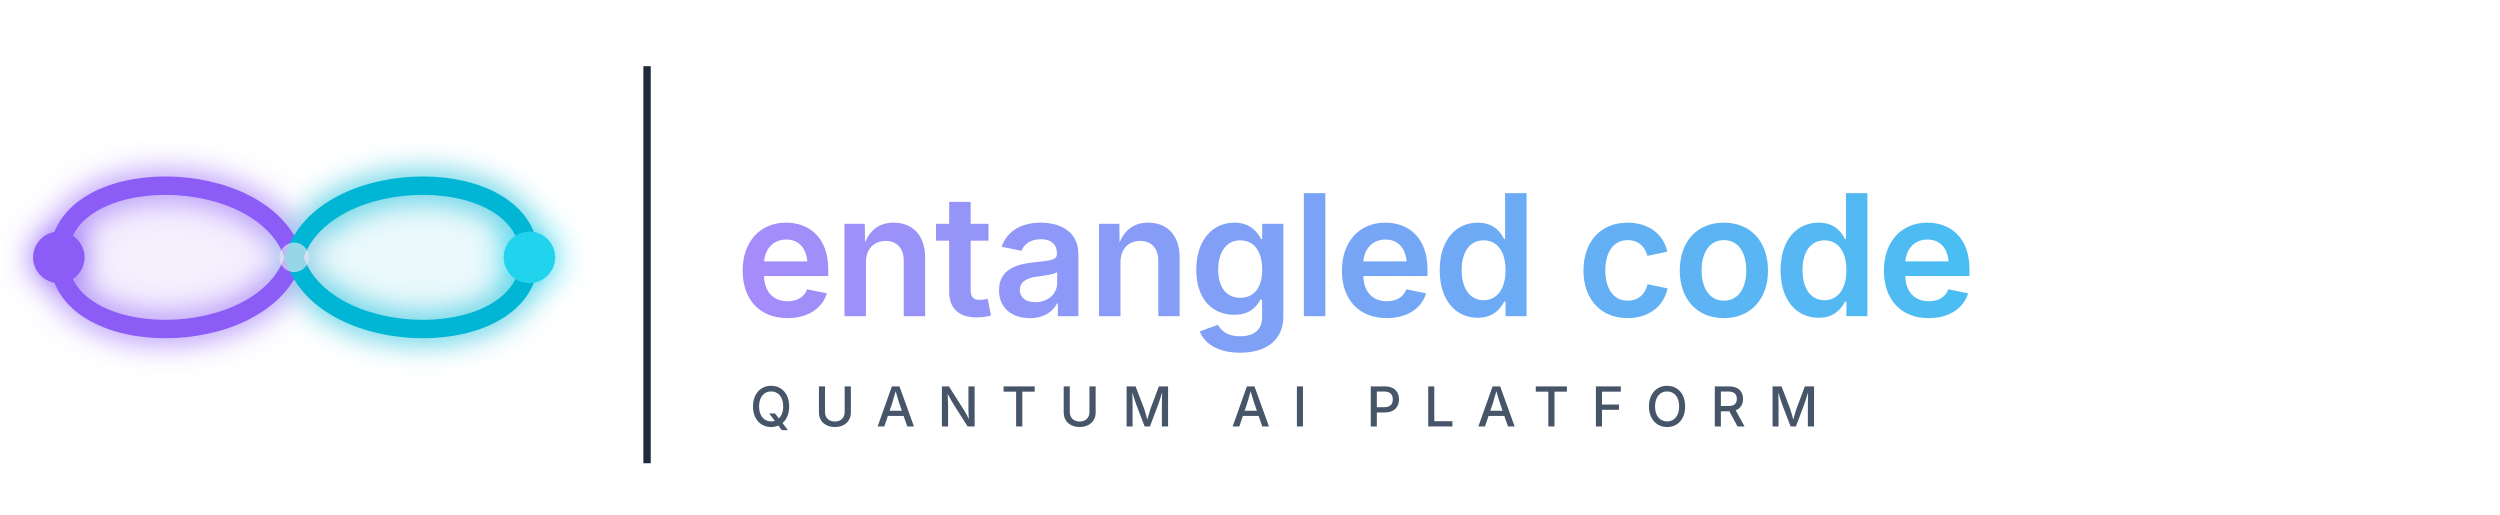
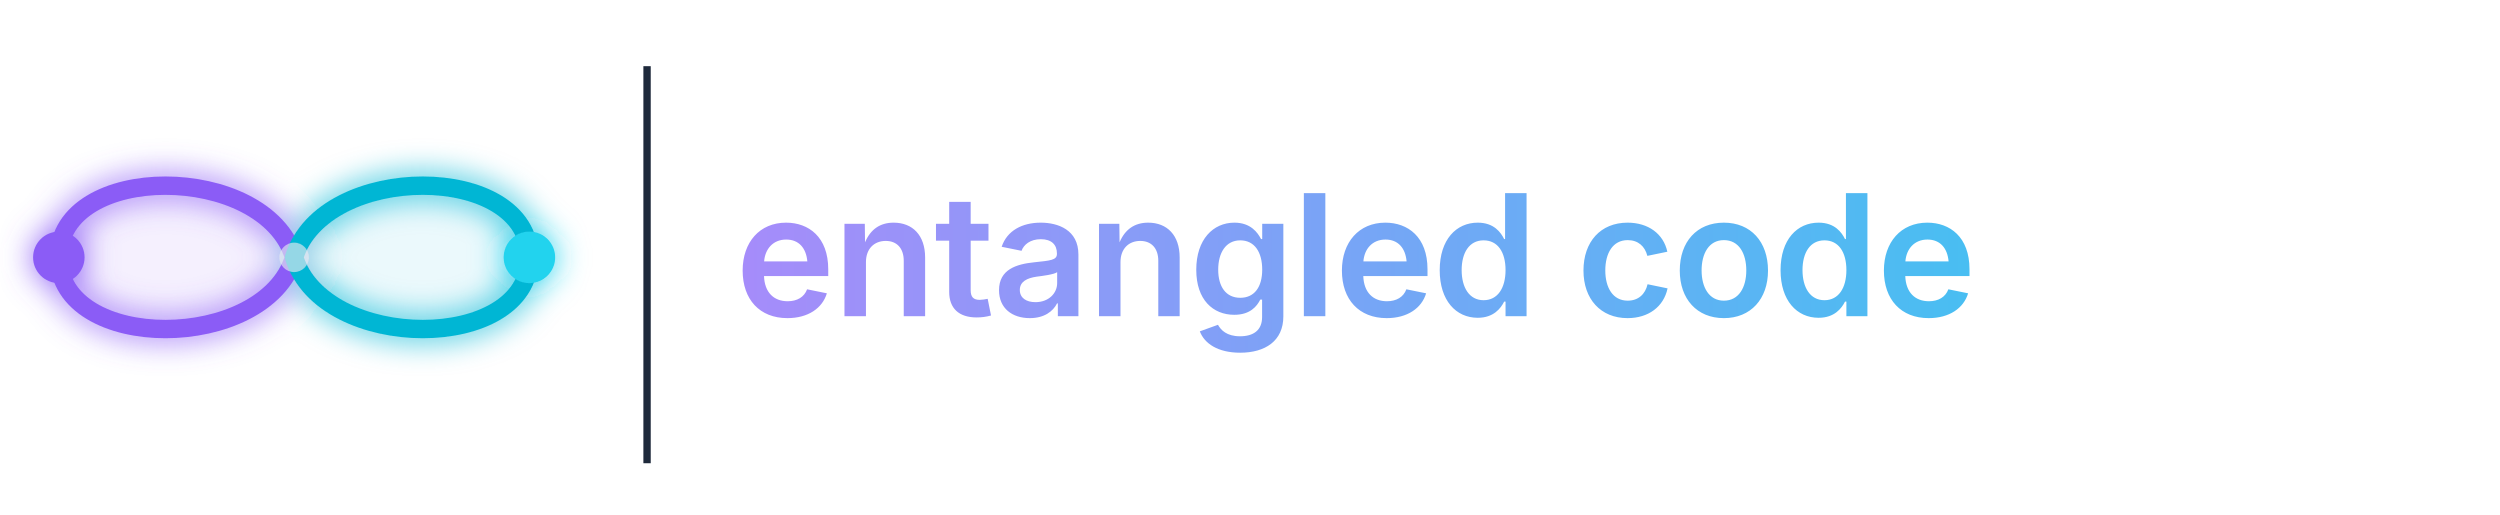
<svg xmlns="http://www.w3.org/2000/svg" viewBox="0 0 340 70" role="img" aria-label="Entangled Code logo">
  <defs>
    <linearGradient id="ecWord" x1="98" y1="0" x2="338" y2="0" gradientUnits="userSpaceOnUse">
      <stop offset="0%" stop-color="#a78bfa" />
      <stop offset="100%" stop-color="#22d3ee" />
    </linearGradient>
    <filter id="ecGlow" x="-40%" y="-50%" width="180%" height="200%">
      <feGaussianBlur stdDeviation="2.2" result="blur" />
      <feMerge>
        <feMergeNode in="blur" />
        <feMergeNode in="SourceGraphic" />
      </feMerge>
    </filter>
  </defs>
  <path d="M 40,35 C 36,22 8,22 8,35 C 8,48 36,48 40,35" fill="#7c3aed" opacity="0.08" />
  <path d="M 40,35 C 44,22 72,22 72,35 C 72,48 44,48 40,35" fill="#06b6d4" opacity="0.08" />
  <g filter="url(#ecGlow)">
    <path d="M 40,35 C 36,22 8,22 8,35 C 8,48 36,48 40,35" fill="none" stroke="#8b5cf6" stroke-width="2.5" stroke-linecap="round" />
    <path d="M 40,35 C 44,22 72,22 72,35 C 72,48 44,48 40,35" fill="none" stroke="#06b6d4" stroke-width="2.5" stroke-linecap="round" />
    <circle cx="8" cy="35" r="3.5" fill="#8b5cf6" />
    <circle cx="72" cy="35" r="3.5" fill="#22d3ee" />
    <circle cx="40" cy="35" r="2" fill="#e2e8f0" opacity="0.65" />
  </g>
  <line x1="88" y1="9" x2="88" y2="63" stroke="#1e293b" stroke-width="1" />
  <text x="100" y="43" font-family="'Inter', 'SF Pro Display', system-ui, -apple-system, 'Helvetica Neue', Arial, sans-serif" font-size="23" font-weight="600" letter-spacing="-0.3" fill="url(#ecWord)">entangled code</text>
-   <text x="102" y="58" font-family="'Inter', system-ui, -apple-system, sans-serif" font-size="7.5" font-weight="500" letter-spacing="3" fill="#475569">QUANTUM AI PLATFORM</text>
</svg>
